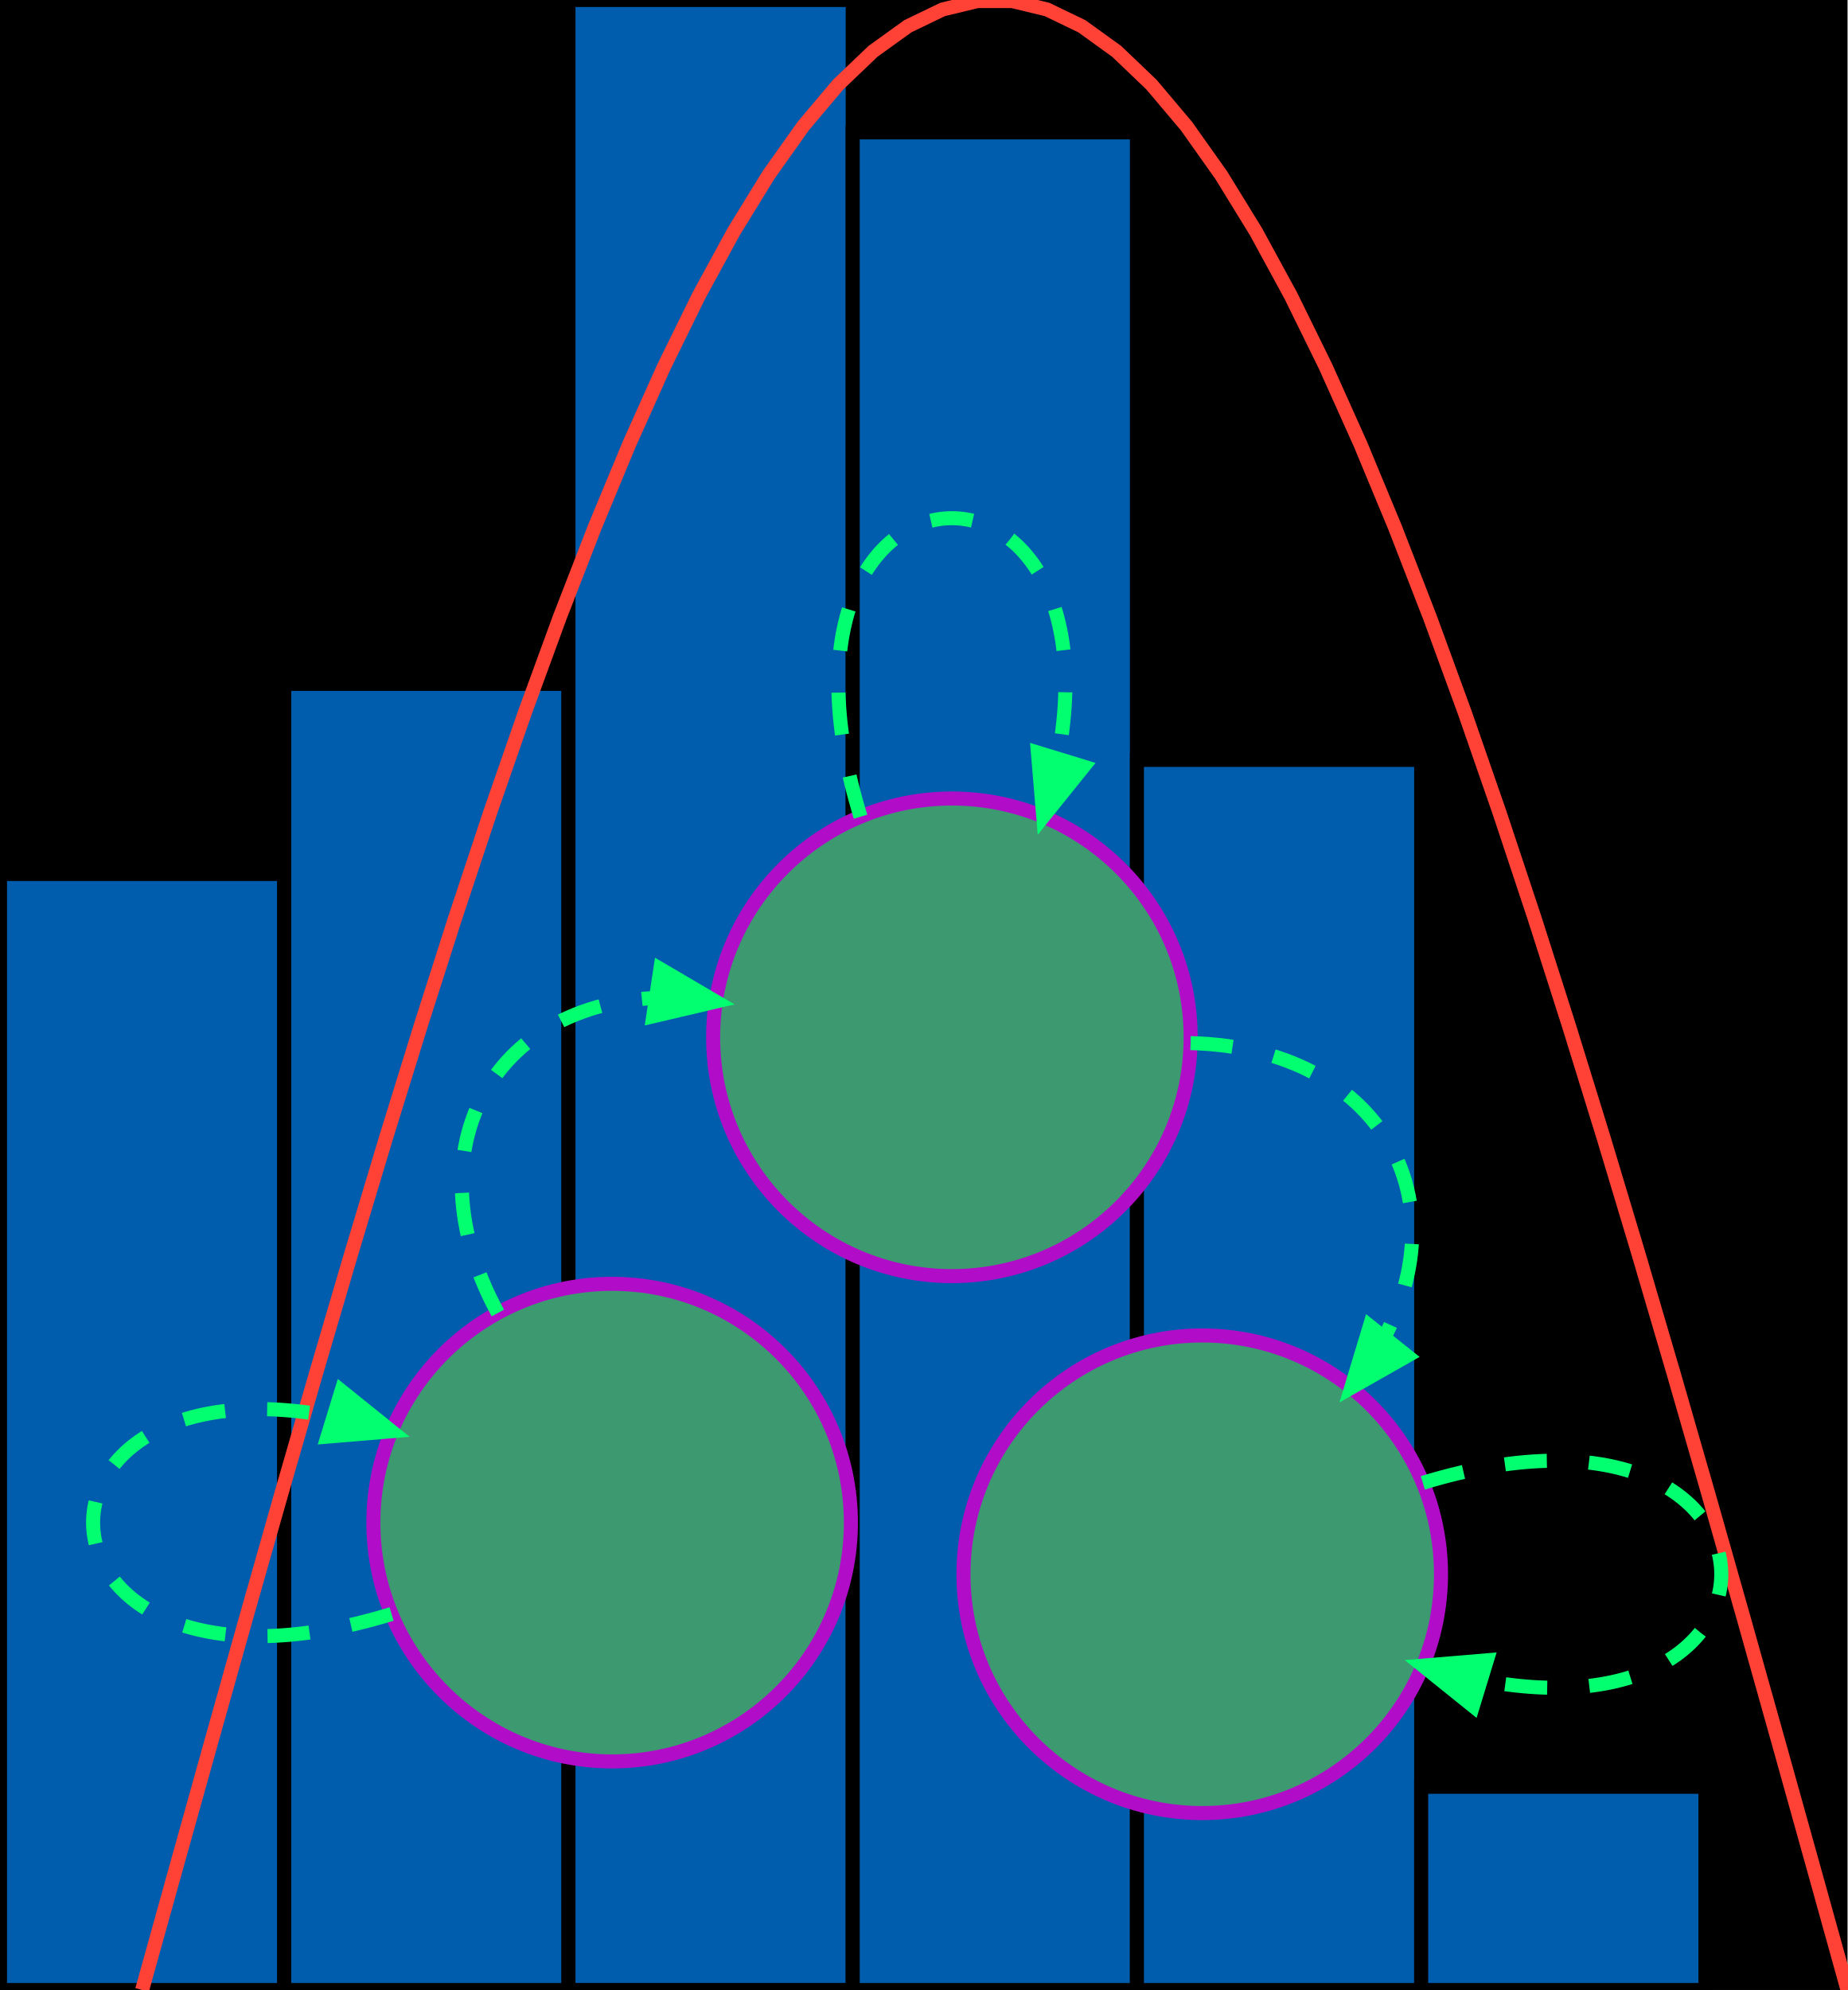
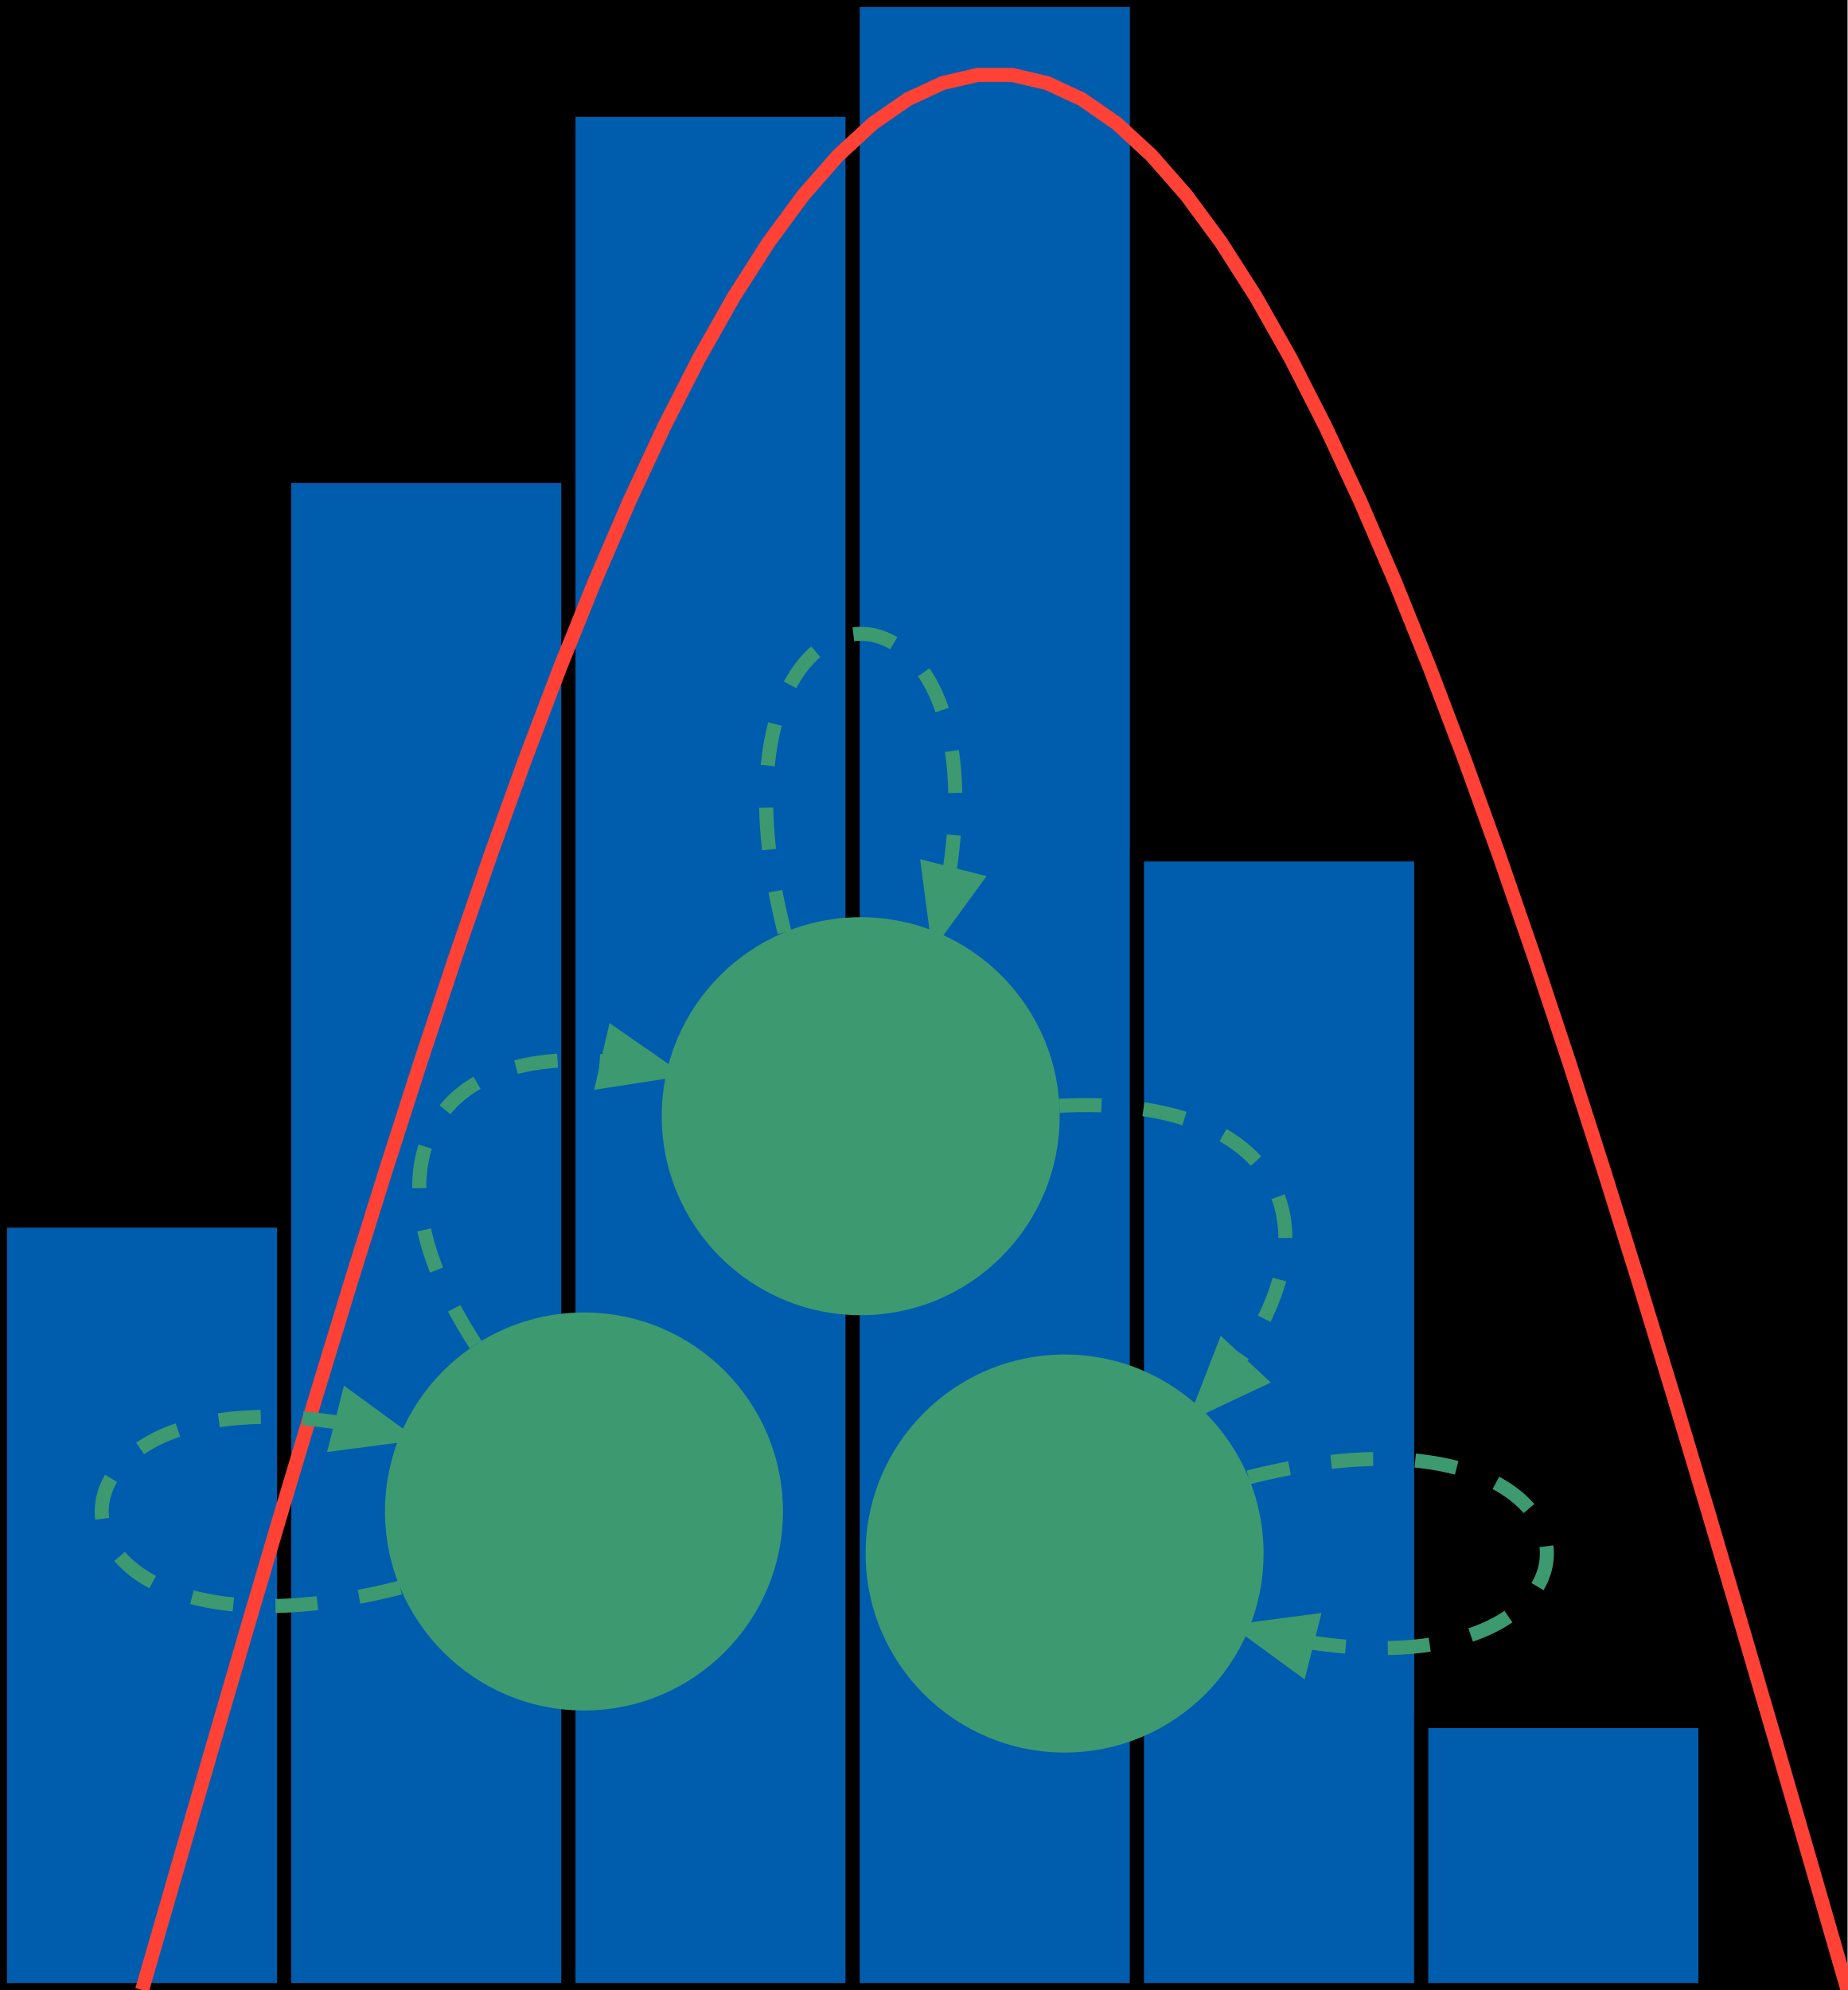
- <svg xmlns="http://www.w3.org/2000/svg" class="typst-doc" viewBox="0 0 131.609 141.733" width="131.609pt" height="141.733pt">
+ <svg xmlns="http://www.w3.org/2000/svg" class="typst-doc" viewBox="0 0 131.609 141.732" width="131.609pt" height="141.732pt">
  <g>
-     <g transform="translate(0 0)">
-       <path class="typst-shape" fill="#000000" d="M 0 0 L 0 141.732 L 131.609 141.732 L 131.609 0 Z " />
-     </g>
    <g transform="translate(0 0)">
      <g class="typst-group">
        <g>
-           <g transform="translate(0 62.24925)">
-             <path class="typst-shape" fill="#005dae" stroke="#000000" stroke-width="1" stroke-linecap="butt" stroke-linejoin="miter" stroke-miterlimit="4" d="M 0 0 C 0 0 20.247 0 20.247 0 C 20.247 0 20.247 79.483 20.247 79.483 C 20.247 79.483 0 79.483 0 79.483 C 0 79.483 0 0 0 0 C 0 0 0 0 0 0 Z " />
+           <g transform="translate(-0 -0)">
+             <path class="typst-shape" fill="#000000" d="M 0 0 L 0 141.732 L 131.609 141.732 L 131.609 0 Z " />
          </g>
-           <g transform="translate(20.2475 48.70548)">
-             <path class="typst-shape" fill="#005dae" stroke="#000000" stroke-width="1" stroke-linecap="butt" stroke-linejoin="miter" stroke-miterlimit="4" d="M 0 0 C 0 0 20.247 0 20.247 0 C 20.247 0 20.247 93.027 20.247 93.027 C 20.247 93.027 0 93.027 0 93.027 C 0 93.027 0 0 0 0 C 0 0 0 0 0 0 Z " />
+           <g transform="translate(0 86.93684)">
+             <path class="typst-shape" fill="#005dae" stroke="#000000" stroke-width="1" stroke-linecap="butt" stroke-linejoin="miter" stroke-miterlimit="4" d="M 0 0 C 0 0 20.247 0 20.247 0 C 20.247 0 20.247 54.796 20.247 54.796 C 20.247 54.796 0 54.796 0 54.796 C 0 54.796 0 0 0 0 C 0 0 0 0 0 0 Z " />
          </g>
-           <g transform="translate(40.495 0)">
+           <g transform="translate(20.2475 33.90537)">
+             <path class="typst-shape" fill="#005dae" stroke="#000000" stroke-width="1" stroke-linecap="butt" stroke-linejoin="miter" stroke-miterlimit="4" d="M 0 0 C 0 0 20.247 0 20.247 0 C 20.247 0 20.247 107.827 20.247 107.827 C 20.247 107.827 0 107.827 0 107.827 C 0 107.827 0 0 0 0 C 0 0 0 0 0 0 Z " />
+           </g>
+           <g transform="translate(40.495 7.824316)">
+             <path class="typst-shape" fill="#005dae" stroke="#000000" stroke-width="1" stroke-linecap="butt" stroke-linejoin="miter" stroke-miterlimit="4" d="M 0 0 C 0 0 20.247 0 20.247 0 C 20.247 0 20.247 133.908 20.247 133.908 C 20.247 133.908 0 133.908 0 133.908 C 0 133.908 0 0 0 0 C 0 0 0 0 0 0 Z " />
+           </g>
+           <g transform="translate(60.7425 0)">
            <path class="typst-shape" fill="#005dae" stroke="#000000" stroke-width="1" stroke-linecap="butt" stroke-linejoin="miter" stroke-miterlimit="4" d="M 0 0 C 0 0 20.247 0 20.247 0 C 20.247 0 20.247 141.732 20.247 141.732 C 20.247 141.732 0 141.732 0 141.732 C 0 141.732 0 0 0 0 C 0 0 0 0 0 0 Z " />
          </g>
-           <g transform="translate(60.7425 9.428527)">
-             <path class="typst-shape" fill="#005dae" stroke="#000000" stroke-width="1" stroke-linecap="butt" stroke-linejoin="miter" stroke-miterlimit="4" d="M 0 0 C 0 0 20.247 0 20.247 0 C 20.247 0 20.247 132.304 20.247 132.304 C 20.247 132.304 0 132.304 0 132.304 C 0 132.304 0 0 0 0 C 0 0 0 0 0 0 Z " />
+           <g transform="translate(80.99 60.85579)">
+             <path class="typst-shape" fill="#005dae" stroke="#000000" stroke-width="1" stroke-linecap="butt" stroke-linejoin="miter" stroke-miterlimit="4" d="M 0 0 C 0 0 20.247 0 20.247 0 C 20.247 0 20.247 80.877 20.247 80.877 C 20.247 80.877 0 80.877 0 80.877 C 0 80.877 0 0 0 0 C 0 0 0 0 0 0 Z " />
          </g>
-           <g transform="translate(80.99 54.12299)">
-             <path class="typst-shape" fill="#005dae" stroke="#000000" stroke-width="1" stroke-linecap="butt" stroke-linejoin="miter" stroke-miterlimit="4" d="M 0 0 C 0 0 20.247 0 20.247 0 C 20.247 0 20.247 87.61 20.247 87.61 C 20.247 87.61 0 87.61 0 87.61 C 0 87.61 0 0 0 0 C 0 0 0 0 0 0 Z " />
+           <g transform="translate(101.2375 122.5809)">
+             <path class="typst-shape" fill="#005dae" stroke="#000000" stroke-width="1" stroke-linecap="butt" stroke-linejoin="miter" stroke-miterlimit="4" d="M 0 0 C 0 0 20.247 0 20.247 0 C 20.247 0 20.247 19.152 20.247 19.152 C 20.247 19.152 0 19.152 0 19.152 C 0 19.152 0 0 0 0 C 0 0 0 0 0 0 Z " />
          </g>
-           <g transform="translate(101.2375 127.2594)">
-             <path class="typst-shape" fill="#005dae" stroke="#000000" stroke-width="1" stroke-linecap="butt" stroke-linejoin="miter" stroke-miterlimit="4" d="M 0 0 C 0 0 20.247 0 20.247 0 C 20.247 0 20.247 14.473 20.247 14.473 C 20.247 14.473 0 14.473 0 14.473 C 0 14.473 0 0 0 0 C 0 0 0 0 0 0 Z " />
+           <g transform="translate(0 86.93684)">
+             <path class="typst-shape" fill="#005dae" stroke="#000000" stroke-width="1" stroke-linecap="butt" stroke-linejoin="miter" stroke-miterlimit="4" d="M 0 0 C 0 0 20.247 0 20.247 0 C 20.247 0 20.247 54.796 20.247 54.796 C 20.247 54.796 0 54.796 0 54.796 C 0 54.796 0 0 0 0 C 0 0 0 0 0 0 Z " />
          </g>
-           <g transform="translate(0 62.24925)">
-             <path class="typst-shape" fill="#005dae" stroke="#000000" stroke-width="1" stroke-linecap="butt" stroke-linejoin="miter" stroke-miterlimit="4" d="M 0 0 C 0 0 20.247 0 20.247 0 C 20.247 0 20.247 79.483 20.247 79.483 C 20.247 79.483 0 79.483 0 79.483 C 0 79.483 0 0 0 0 C 0 0 0 0 0 0 Z " />
+           <g transform="translate(20.2475 33.90537)">
+             <path class="typst-shape" fill="#005dae" stroke="#000000" stroke-width="1" stroke-linecap="butt" stroke-linejoin="miter" stroke-miterlimit="4" d="M 0 0 C 0 0 20.247 0 20.247 0 C 20.247 0 20.247 107.827 20.247 107.827 C 20.247 107.827 0 107.827 0 107.827 C 0 107.827 0 0 0 0 C 0 0 0 0 0 0 Z " />
          </g>
-           <g transform="translate(20.2475 48.70548)">
-             <path class="typst-shape" fill="#005dae" stroke="#000000" stroke-width="1" stroke-linecap="butt" stroke-linejoin="miter" stroke-miterlimit="4" d="M 0 0 C 0 0 20.247 0 20.247 0 C 20.247 0 20.247 93.027 20.247 93.027 C 20.247 93.027 0 93.027 0 93.027 C 0 93.027 0 0 0 0 C 0 0 0 0 0 0 Z " />
+           <g transform="translate(40.495 7.824316)">
+             <path class="typst-shape" fill="#005dae" stroke="#000000" stroke-width="1" stroke-linecap="butt" stroke-linejoin="miter" stroke-miterlimit="4" d="M 0 0 C 0 0 20.247 0 20.247 0 C 20.247 0 20.247 133.908 20.247 133.908 C 20.247 133.908 0 133.908 0 133.908 C 0 133.908 0 0 0 0 C 0 0 0 0 0 0 Z " />
          </g>
-           <g transform="translate(40.495 0)">
+           <g transform="translate(60.7425 0)">
            <path class="typst-shape" fill="#005dae" stroke="#000000" stroke-width="1" stroke-linecap="butt" stroke-linejoin="miter" stroke-miterlimit="4" d="M 0 0 C 0 0 20.247 0 20.247 0 C 20.247 0 20.247 141.732 20.247 141.732 C 20.247 141.732 0 141.732 0 141.732 C 0 141.732 0 0 0 0 C 0 0 0 0 0 0 Z " />
          </g>
-           <g transform="translate(60.7425 9.428527)">
-             <path class="typst-shape" fill="#005dae" stroke="#000000" stroke-width="1" stroke-linecap="butt" stroke-linejoin="miter" stroke-miterlimit="4" d="M 0 0 C 0 0 20.247 0 20.247 0 C 20.247 0 20.247 132.304 20.247 132.304 C 20.247 132.304 0 132.304 0 132.304 C 0 132.304 0 0 0 0 C 0 0 0 0 0 0 Z " />
+           <g transform="translate(80.99 60.85579)">
+             <path class="typst-shape" fill="#005dae" stroke="#000000" stroke-width="1" stroke-linecap="butt" stroke-linejoin="miter" stroke-miterlimit="4" d="M 0 0 C 0 0 20.247 0 20.247 0 C 20.247 0 20.247 80.877 20.247 80.877 C 20.247 80.877 0 80.877 0 80.877 C 0 80.877 0 0 0 0 C 0 0 0 0 0 0 Z " />
          </g>
-           <g transform="translate(80.99 54.12299)">
-             <path class="typst-shape" fill="#005dae" stroke="#000000" stroke-width="1" stroke-linecap="butt" stroke-linejoin="miter" stroke-miterlimit="4" d="M 0 0 C 0 0 20.247 0 20.247 0 C 20.247 0 20.247 87.61 20.247 87.61 C 20.247 87.61 0 87.61 0 87.61 C 0 87.61 0 0 0 0 C 0 0 0 0 0 0 Z " />
+           <g transform="translate(101.2375 122.5809)">
+             <path class="typst-shape" fill="#005dae" stroke="#000000" stroke-width="1" stroke-linecap="butt" stroke-linejoin="miter" stroke-miterlimit="4" d="M 0 0 C 0 0 20.247 0 20.247 0 C 20.247 0 20.247 19.152 20.247 19.152 C 20.247 19.152 0 19.152 0 19.152 C 0 19.152 0 0 0 0 C 0 0 0 0 0 0 Z " />
          </g>
-           <g transform="translate(101.2375 127.2594)">
-             <path class="typst-shape" fill="#005dae" stroke="#000000" stroke-width="1" stroke-linecap="butt" stroke-linejoin="miter" stroke-miterlimit="4" d="M 0 0 C 0 0 20.247 0 20.247 0 C 20.247 0 20.247 14.473 20.247 14.473 C 20.247 14.473 0 14.473 0 14.473 C 0 14.473 0 0 0 0 C 0 0 0 0 0 0 Z " />
-           </g>
-           <g transform="translate(10.12375 0.07500517)">
-             <path class="typst-shape" fill="none" stroke="#ff4136" stroke-width="1" stroke-linecap="butt" stroke-linejoin="miter" stroke-miterlimit="4" d="M 0 141.657 C 0 141.657 2.479 132.745 2.479 132.745 C 2.479 132.745 4.959 123.863 4.959 123.863 C 4.959 123.863 7.438 115.042 7.438 115.042 C 7.438 115.042 9.917 106.316 9.917 106.316 C 9.917 106.316 12.396 97.716 12.396 97.716 C 12.396 97.716 14.876 89.277 14.876 89.277 C 14.876 89.277 17.355 81.031 17.355 81.031 C 17.355 81.031 19.834 73.014 19.834 73.014 C 19.834 73.014 22.314 65.257 22.314 65.257 C 22.314 65.257 24.793 57.795 24.793 57.795 C 24.793 57.795 27.272 50.661 27.272 50.661 C 27.272 50.661 29.751 43.885 29.751 43.885 C 29.751 43.885 32.231 37.499 32.231 37.499 C 32.231 37.499 34.71 31.532 34.71 31.532 C 34.71 31.532 37.189 26.012 37.189 26.012 C 37.189 26.012 39.669 20.964 39.669 20.964 C 39.669 20.964 42.148 16.414 42.148 16.414 C 42.148 16.414 44.627 12.382 44.627 12.382 C 44.627 12.382 47.106 8.888 47.106 8.888 C 47.106 8.888 49.586 5.95 49.586 5.95 C 49.586 5.95 52.065 3.582 52.065 3.582 C 52.065 3.582 54.544 1.795 54.544 1.795 C 54.544 1.795 57.024 0.599 57.024 0.599 C 57.024 0.599 59.503 0 59.503 0 C 59.503 0 61.982 0 61.982 0 C 61.982 0 64.461 0.599 64.461 0.599 C 64.461 0.599 66.941 1.795 66.941 1.795 C 66.941 1.795 69.42 3.582 69.42 3.582 C 69.42 3.582 71.899 5.95 71.899 5.95 C 71.899 5.95 74.379 8.888 74.379 8.888 C 74.379 8.888 76.858 12.382 76.858 12.382 C 76.858 12.382 79.337 16.414 79.337 16.414 C 79.337 16.414 81.816 20.964 81.816 20.964 C 81.816 20.964 84.296 26.012 84.296 26.012 C 84.296 26.012 86.775 31.532 86.775 31.532 C 86.775 31.532 89.254 37.499 89.254 37.499 C 89.254 37.499 91.734 43.885 91.734 43.885 C 91.734 43.885 94.213 50.661 94.213 50.661 C 94.213 50.661 96.692 57.795 96.692 57.795 C 96.692 57.795 99.171 65.257 99.171 65.257 C 99.171 65.257 101.651 73.014 101.651 73.014 C 101.651 73.014 104.13 81.031 104.13 81.031 C 104.13 81.031 106.609 89.277 106.609 89.277 C 106.609 89.277 109.089 97.716 109.089 97.716 C 109.089 97.716 111.568 106.316 111.568 106.316 C 111.568 106.316 114.047 115.042 114.047 115.042 C 114.047 115.042 116.526 123.863 116.526 123.863 C 116.526 123.863 119.006 132.745 119.006 132.745 C 119.006 132.745 121.485 141.657 121.485 141.657 " />
+           <g transform="translate(10.12375 5.338608)">
+             <path class="typst-shape" fill="none" stroke="#ff4136" stroke-width="1" stroke-linecap="butt" stroke-linejoin="miter" stroke-miterlimit="4" d="M 0 136.394 C 0 136.394 2.479 127.813 2.479 127.813 C 2.479 127.813 4.959 119.26 4.959 119.26 C 4.959 119.26 7.438 110.768 7.438 110.768 C 7.438 110.768 9.917 102.365 9.917 102.365 C 9.917 102.365 12.396 94.085 12.396 94.085 C 12.396 94.085 14.876 85.959 14.876 85.959 C 14.876 85.959 17.355 78.02 17.355 78.02 C 17.355 78.02 19.834 70.301 19.834 70.301 C 19.834 70.301 22.314 62.832 22.314 62.832 C 22.314 62.832 24.793 55.648 24.793 55.648 C 24.793 55.648 27.272 48.778 27.272 48.778 C 27.272 48.778 29.751 42.255 29.751 42.255 C 29.751 42.255 32.231 36.106 32.231 36.106 C 32.231 36.106 34.71 30.361 34.71 30.361 C 34.71 30.361 37.189 25.045 37.189 25.045 C 37.189 25.045 39.669 20.185 39.669 20.185 C 39.669 20.185 42.148 15.804 42.148 15.804 C 42.148 15.804 44.627 11.922 44.627 11.922 C 44.627 11.922 47.106 8.558 47.106 8.558 C 47.106 8.558 49.586 5.729 49.586 5.729 C 49.586 5.729 52.065 3.449 52.065 3.449 C 52.065 3.449 54.544 1.729 54.544 1.729 C 54.544 1.729 57.024 0.577 57.024 0.577 C 57.024 0.577 59.503 0 59.503 0 C 59.503 0 61.982 0 61.982 0 C 61.982 0 64.461 0.577 64.461 0.577 C 64.461 0.577 66.941 1.729 66.941 1.729 C 66.941 1.729 69.42 3.449 69.42 3.449 C 69.42 3.449 71.899 5.729 71.899 5.729 C 71.899 5.729 74.379 8.558 74.379 8.558 C 74.379 8.558 76.858 11.922 76.858 11.922 C 76.858 11.922 79.337 15.804 79.337 15.804 C 79.337 15.804 81.816 20.185 81.816 20.185 C 81.816 20.185 84.296 25.045 84.296 25.045 C 84.296 25.045 86.775 30.361 86.775 30.361 C 86.775 30.361 89.254 36.106 89.254 36.106 C 89.254 36.106 91.734 42.255 91.734 42.255 C 91.734 42.255 94.213 48.778 94.213 48.778 C 94.213 48.778 96.692 55.648 96.692 55.648 C 96.692 55.648 99.171 62.832 99.171 62.832 C 99.171 62.832 101.651 70.301 101.651 70.301 C 101.651 70.301 104.13 78.02 104.13 78.02 C 104.13 78.02 106.609 85.959 106.609 85.959 C 106.609 85.959 109.089 94.085 109.089 94.085 C 109.089 94.085 111.568 102.365 111.568 102.365 C 111.568 102.365 114.047 110.768 114.047 110.768 C 114.047 110.768 116.526 119.26 116.526 119.26 C 116.526 119.26 119.006 127.813 119.006 127.813 C 119.006 127.813 121.485 136.394 121.485 136.394 " />
          </g>
          <g transform="translate(0 0)">
            <g class="typst-group">
              <g>
-                 <g transform="translate(6.6323 48.71823)">
+                 <g transform="translate(19.05578 56.95445)">
                  <g class="typst-group">
                    <g>
                      <g transform="translate(0 0)">
                        <g class="typst-group">
                          <g>
                            <g transform="translate(0 0)">
-                               <path class="typst-shape" fill="#3d9970" stroke="#b10dc9" stroke-width="1" stroke-linecap="butt" stroke-linejoin="miter" stroke-miterlimit="4" d="M 36.973 42.719 C 46.358 42.719 53.981 50.343 53.981 59.727 C 53.981 59.727 53.981 59.727 53.981 59.727 C 53.981 69.112 46.358 76.735 36.973 76.735 C 36.973 76.735 36.973 76.735 36.973 76.735 C 27.588 76.735 19.965 69.112 19.965 59.727 C 19.965 59.727 19.965 59.727 19.965 59.727 C 19.965 50.343 27.588 42.719 36.973 42.719 " />
+                               <path class="typst-shape" fill="#3d9970" d="M 22.543 36.523 C 30.364 36.523 36.716 42.876 36.716 50.696 C 36.716 50.696 36.716 50.696 36.716 50.696 C 36.716 58.517 30.364 64.869 22.543 64.869 C 22.543 64.869 22.543 64.869 22.543 64.869 C 14.723 64.869 8.37 58.517 8.37 50.696 C 8.37 50.696 8.37 50.696 8.37 50.696 C 8.37 42.876 14.723 36.523 22.543 36.523 " />
                            </g>
                            <g transform="translate(0 0)">
                              <g class="typst-group">
                                <g>
                                  <g transform="translate(0 0)">
-                                     <path class="typst-shape" fill="#3d9970" stroke="#b10dc9" stroke-width="1" stroke-linecap="butt" stroke-linejoin="miter" stroke-miterlimit="4" d="M 61.176 8.154 C 70.561 8.154 78.184 15.777 78.184 25.162 C 78.184 25.162 78.184 25.162 78.184 25.162 C 78.184 34.547 70.561 42.17 61.176 42.17 C 61.176 42.17 61.176 42.17 61.176 42.17 C 51.791 42.17 44.168 34.547 44.168 25.162 C 44.168 25.162 44.168 25.162 44.168 25.162 C 44.168 15.777 51.791 8.154 61.176 8.154 " />
+                                     <path class="typst-shape" fill="#3d9970" d="M 42.256 8.37 C 50.077 8.37 56.429 14.723 56.429 22.543 C 56.429 22.543 56.429 22.543 56.429 22.543 C 56.429 30.364 50.077 36.716 42.256 36.716 C 42.256 36.716 42.256 36.716 42.256 36.716 C 34.435 36.716 28.083 30.364 28.083 22.543 C 28.083 22.543 28.083 22.543 28.083 22.543 C 28.083 14.723 34.435 8.37 42.256 8.37 " />
                                  </g>
                                </g>
                              </g>
                            </g>
                            <g transform="translate(0 0)">
                              <g class="typst-group">
                                <g>
                                  <g transform="translate(0 0)">
-                                     <path class="typst-shape" fill="#3d9970" stroke="#b10dc9" stroke-width="1" stroke-linecap="butt" stroke-linejoin="miter" stroke-miterlimit="4" d="M 79.009 46.397 C 88.394 46.397 96.017 54.02 96.017 63.405 C 96.017 63.405 96.017 63.405 96.017 63.405 C 96.017 72.79 88.394 80.413 79.009 80.413 C 79.009 80.413 79.009 80.413 79.009 80.413 C 69.624 80.413 62.001 72.79 62.001 63.405 C 62.001 63.405 62.001 63.405 62.001 63.405 C 62.001 54.02 69.624 46.397 79.009 46.397 " />
+                                     <path class="typst-shape" fill="#3d9970" d="M 56.781 39.518 C 64.601 39.518 70.954 45.871 70.954 53.691 C 70.954 53.691 70.954 53.691 70.954 53.691 C 70.954 61.512 64.601 67.865 56.781 67.865 C 56.781 67.865 56.781 67.865 56.781 67.865 C 48.96 67.865 42.607 61.512 42.607 53.691 C 42.607 53.691 42.607 53.691 42.607 53.691 C 42.607 45.871 48.96 39.518 56.781 39.518 " />
                                  </g>
                                </g>
                              </g>
                            </g>
                            <g transform="translate(0 0)">
                              <g class="typst-group">
                                <g>
                                  <g transform="translate(0 0)">
-                                     <path class="typst-shape" fill="none" stroke="#01ff70" stroke-width="1" stroke-linecap="butt" stroke-linejoin="miter" stroke-miterlimit="4" stroke-dashoffset="0" stroke-dasharray="3 3" d="M 21.26 66.236 C -7.087 74.914 -7.087 44.54 21.26 53.219 " />
+                                     <path class="typst-shape" fill="none" stroke="#3d9970" stroke-width="1" stroke-linecap="butt" stroke-linejoin="miter" stroke-miterlimit="4" stroke-dashoffset="0" stroke-dasharray="3 3" d="M 9.449 56.12 C -18.898 63.352 -18.898 38.04 9.449 45.272 " />
                                  </g>
                                </g>
                              </g>
                            </g>
                            <g transform="translate(0 0)">
                              <g class="typst-group">
                                <g>
                                  <g transform="translate(0 0)">
-                                     <path class="typst-shape" fill="#01ff70" stroke="#01ff70" stroke-width="1" stroke-linecap="butt" stroke-linejoin="miter" stroke-miterlimit="4" d="M 17.194 51.974 C 17.194 51.974 17.692 50.348 17.692 50.348 C 17.692 50.348 21.26 53.219 21.26 53.219 C 21.26 53.219 16.696 53.6 16.696 53.6 C 16.696 53.6 16.696 53.6 16.696 53.6 C 16.696 53.6 17.194 51.974 17.194 51.974 C 17.194 51.974 17.194 51.974 17.194 51.974 Z " />
+                                     <path class="typst-shape" fill="#3d9970" stroke="#3d9970" stroke-width="1" stroke-linecap="butt" stroke-linejoin="miter" stroke-miterlimit="4" d="M 5.329 44.221 C 5.329 44.221 5.749 42.573 5.749 42.573 C 5.749 42.573 9.449 45.272 9.449 45.272 C 9.449 45.272 4.908 45.869 4.908 45.869 C 4.908 45.869 4.908 45.869 4.908 45.869 C 4.908 45.869 5.329 44.221 5.329 44.221 C 5.329 44.221 5.329 44.221 5.329 44.221 Z " />
                                  </g>
                                </g>
                              </g>
                            </g>
                            <g transform="translate(0 0)">
                              <g class="typst-group">
                                <g>
                                  <g transform="translate(0 0)">
-                                     <path class="typst-shape" fill="none" stroke="#01ff70" stroke-width="1" stroke-linecap="butt" stroke-linejoin="miter" stroke-miterlimit="4" stroke-dashoffset="0" stroke-dasharray="3 3" d="M 28.829 44.796 C 21.821 31.947 29.888 20.425 44.36 22.616 " />
+                                     <path class="typst-shape" fill="none" stroke="#3d9970" stroke-width="1" stroke-linecap="butt" stroke-linejoin="miter" stroke-miterlimit="4" stroke-dashoffset="0" stroke-dasharray="3 3" d="M 14.825 38.809 C 5.894 25.053 12.465 15.669 28.446 19.356 " />
                                  </g>
                                </g>
                              </g>
                            </g>
                            <g transform="translate(0 0)">
                              <g class="typst-group">
                                <g>
                                  <g transform="translate(0 0)">
-                                     <path class="typst-shape" fill="#01ff70" stroke="#01ff70" stroke-width="1" stroke-linecap="butt" stroke-linejoin="miter" stroke-miterlimit="4" d="M 40.156 21.979 C 40.156 21.979 40.41 20.298 40.41 20.298 C 40.41 20.298 44.36 22.616 44.36 22.616 C 44.36 22.616 39.901 23.661 39.901 23.661 C 39.901 23.661 39.901 23.661 39.901 23.661 C 39.901 23.661 40.156 21.979 40.156 21.979 C 40.156 21.979 40.156 21.979 40.156 21.979 Z " />
+                                     <path class="typst-shape" fill="#3d9970" stroke="#3d9970" stroke-width="1" stroke-linecap="butt" stroke-linejoin="miter" stroke-miterlimit="4" d="M 24.303 18.4 C 24.303 18.4 24.685 16.743 24.685 16.743 C 24.685 16.743 28.446 19.356 28.446 19.356 C 28.446 19.356 23.92 20.058 23.92 20.058 C 23.92 20.058 23.92 20.058 23.92 20.058 C 23.92 20.058 24.303 18.4 24.303 18.4 C 24.303 18.4 24.303 18.4 24.303 18.4 Z " />
                                  </g>
                                </g>
                              </g>
                            </g>
                            <g transform="translate(0 0)">
                              <g class="typst-group">
                                <g>
                                  <g transform="translate(0 0)">
-                                     <path class="typst-shape" fill="none" stroke="#01ff70" stroke-width="1" stroke-linecap="butt" stroke-linejoin="miter" stroke-miterlimit="4" stroke-dashoffset="0" stroke-dasharray="3 3" d="M 54.667 9.449 C 45.989 -18.898 76.363 -18.898 67.685 9.449 " />
+                                     <path class="typst-shape" fill="none" stroke="#3d9970" stroke-width="1" stroke-linecap="butt" stroke-linejoin="miter" stroke-miterlimit="4" stroke-dashoffset="0" stroke-dasharray="3 3" d="M 36.832 9.449 C 29.6 -18.898 54.912 -18.898 47.68 9.449 " />
                                  </g>
                                </g>
                              </g>
                            </g>
                            <g transform="translate(0 0)">
                              <g class="typst-group">
                                <g>
                                  <g transform="translate(0 0)">
-                                     <path class="typst-shape" fill="#01ff70" stroke="#01ff70" stroke-width="1" stroke-linecap="butt" stroke-linejoin="miter" stroke-miterlimit="4" d="M 68.929 5.383 C 68.929 5.383 70.556 5.881 70.556 5.881 C 70.556 5.881 67.685 9.449 67.685 9.449 C 67.685 9.449 67.303 4.885 67.303 4.885 C 67.303 4.885 67.303 4.885 67.303 4.885 C 67.303 4.885 68.929 5.383 68.929 5.383 C 68.929 5.383 68.929 5.383 68.929 5.383 Z " />
+                                     <path class="typst-shape" fill="#3d9970" stroke="#3d9970" stroke-width="1" stroke-linecap="butt" stroke-linejoin="miter" stroke-miterlimit="4" d="M 48.731 5.329 C 48.731 5.329 50.379 5.749 50.379 5.749 C 50.379 5.749 47.68 9.449 47.68 9.449 C 47.68 9.449 47.083 4.908 47.083 4.908 C 47.083 4.908 47.083 4.908 47.083 4.908 C 47.083 4.908 48.731 5.329 48.731 5.329 C 48.731 5.329 48.731 5.329 48.731 5.329 Z " />
                                  </g>
                                </g>
                              </g>
                            </g>
                            <g transform="translate(0 0)">
                              <g class="typst-group">
                                <g>
                                  <g transform="translate(0 0)">
-                                     <path class="typst-shape" fill="none" stroke="#01ff70" stroke-width="1" stroke-linecap="butt" stroke-linejoin="miter" stroke-miterlimit="4" stroke-dashoffset="0" stroke-dasharray="3 3" d="M 78.179 25.575 C 92.811 25.93 98.755 38.678 89.622 50.115 " />
+                                     <path class="typst-shape" fill="none" stroke="#3d9970" stroke-width="1" stroke-linecap="butt" stroke-linejoin="miter" stroke-miterlimit="4" stroke-dashoffset="0" stroke-dasharray="3 3" d="M 56.41 21.803 C 72.788 20.946 77.63 31.329 66.446 43.325 " />
                                  </g>
                                </g>
                              </g>
                            </g>
                            <g transform="translate(0 0)">
                              <g class="typst-group">
                                <g>
                                  <g transform="translate(0 0)">
-                                     <path class="typst-shape" fill="#01ff70" stroke="#01ff70" stroke-width="1" stroke-linecap="butt" stroke-linejoin="miter" stroke-miterlimit="4" d="M 92.275 46.792 C 92.275 46.792 93.604 47.853 93.604 47.853 C 93.604 47.853 89.622 50.115 89.622 50.115 C 89.622 50.115 90.946 45.731 90.946 45.731 C 90.946 45.731 90.946 45.731 90.946 45.731 C 90.946 45.731 92.275 46.792 92.275 46.792 C 92.275 46.792 92.275 46.792 92.275 46.792 Z " />
+                                     <path class="typst-shape" fill="#3d9970" stroke="#3d9970" stroke-width="1" stroke-linecap="butt" stroke-linejoin="miter" stroke-miterlimit="4" d="M 69.345 40.215 C 69.345 40.215 70.589 41.375 70.589 41.375 C 70.589 41.375 66.446 43.325 66.446 43.325 C 66.446 43.325 68.101 39.055 68.101 39.055 C 68.101 39.055 68.101 39.055 68.101 39.055 C 68.101 39.055 69.345 40.215 69.345 40.215 C 69.345 40.215 69.345 40.215 69.345 40.215 Z " />
                                  </g>
                                </g>
                              </g>
                            </g>
                            <g transform="translate(0 0)">
                              <g class="typst-group">
                                <g>
                                  <g transform="translate(0 0)">
-                                     <path class="typst-shape" fill="none" stroke="#01ff70" stroke-width="1" stroke-linecap="butt" stroke-linejoin="miter" stroke-miterlimit="4" stroke-dashoffset="0" stroke-dasharray="3 3" d="M 94.722 56.896 C 123.069 48.218 123.069 78.592 94.722 69.914 " />
+                                     <path class="typst-shape" fill="none" stroke="#3d9970" stroke-width="1" stroke-linecap="butt" stroke-linejoin="miter" stroke-miterlimit="4" stroke-dashoffset="0" stroke-dasharray="3 3" d="M 69.875 48.268 C 98.222 41.036 98.222 66.347 69.875 59.115 " />
                                  </g>
                                </g>
                              </g>
                            </g>
                            <g transform="translate(0 0)">
                              <g class="typst-group">
                                <g>
                                  <g transform="translate(0 0)">
-                                     <path class="typst-shape" fill="#01ff70" stroke="#01ff70" stroke-width="1" stroke-linecap="butt" stroke-linejoin="miter" stroke-miterlimit="4" d="M 98.788 71.158 C 98.788 71.158 98.29 72.785 98.29 72.785 C 98.29 72.785 94.722 69.914 94.722 69.914 C 94.722 69.914 99.286 69.532 99.286 69.532 C 99.286 69.532 99.286 69.532 99.286 69.532 C 99.286 69.532 98.788 71.158 98.788 71.158 C 98.788 71.158 98.788 71.158 98.788 71.158 Z " />
+                                     <path class="typst-shape" fill="#3d9970" stroke="#3d9970" stroke-width="1" stroke-linecap="butt" stroke-linejoin="miter" stroke-miterlimit="4" d="M 73.995 60.166 C 73.995 60.166 73.575 61.814 73.575 61.814 C 73.575 61.814 69.875 59.115 69.875 59.115 C 69.875 59.115 74.416 58.518 74.416 58.518 C 74.416 58.518 74.416 58.518 74.416 58.518 C 74.416 58.518 73.995 60.166 73.995 60.166 C 73.995 60.166 73.995 60.166 73.995 60.166 Z " />
                                  </g>
                                </g>
                              </g>
                            </g>
                          </g>
                        </g>
                      </g>
                    </g>
                  </g>
                </g>
              </g>
            </g>
          </g>
        </g>
      </g>
    </g>
  </g>
</svg>
